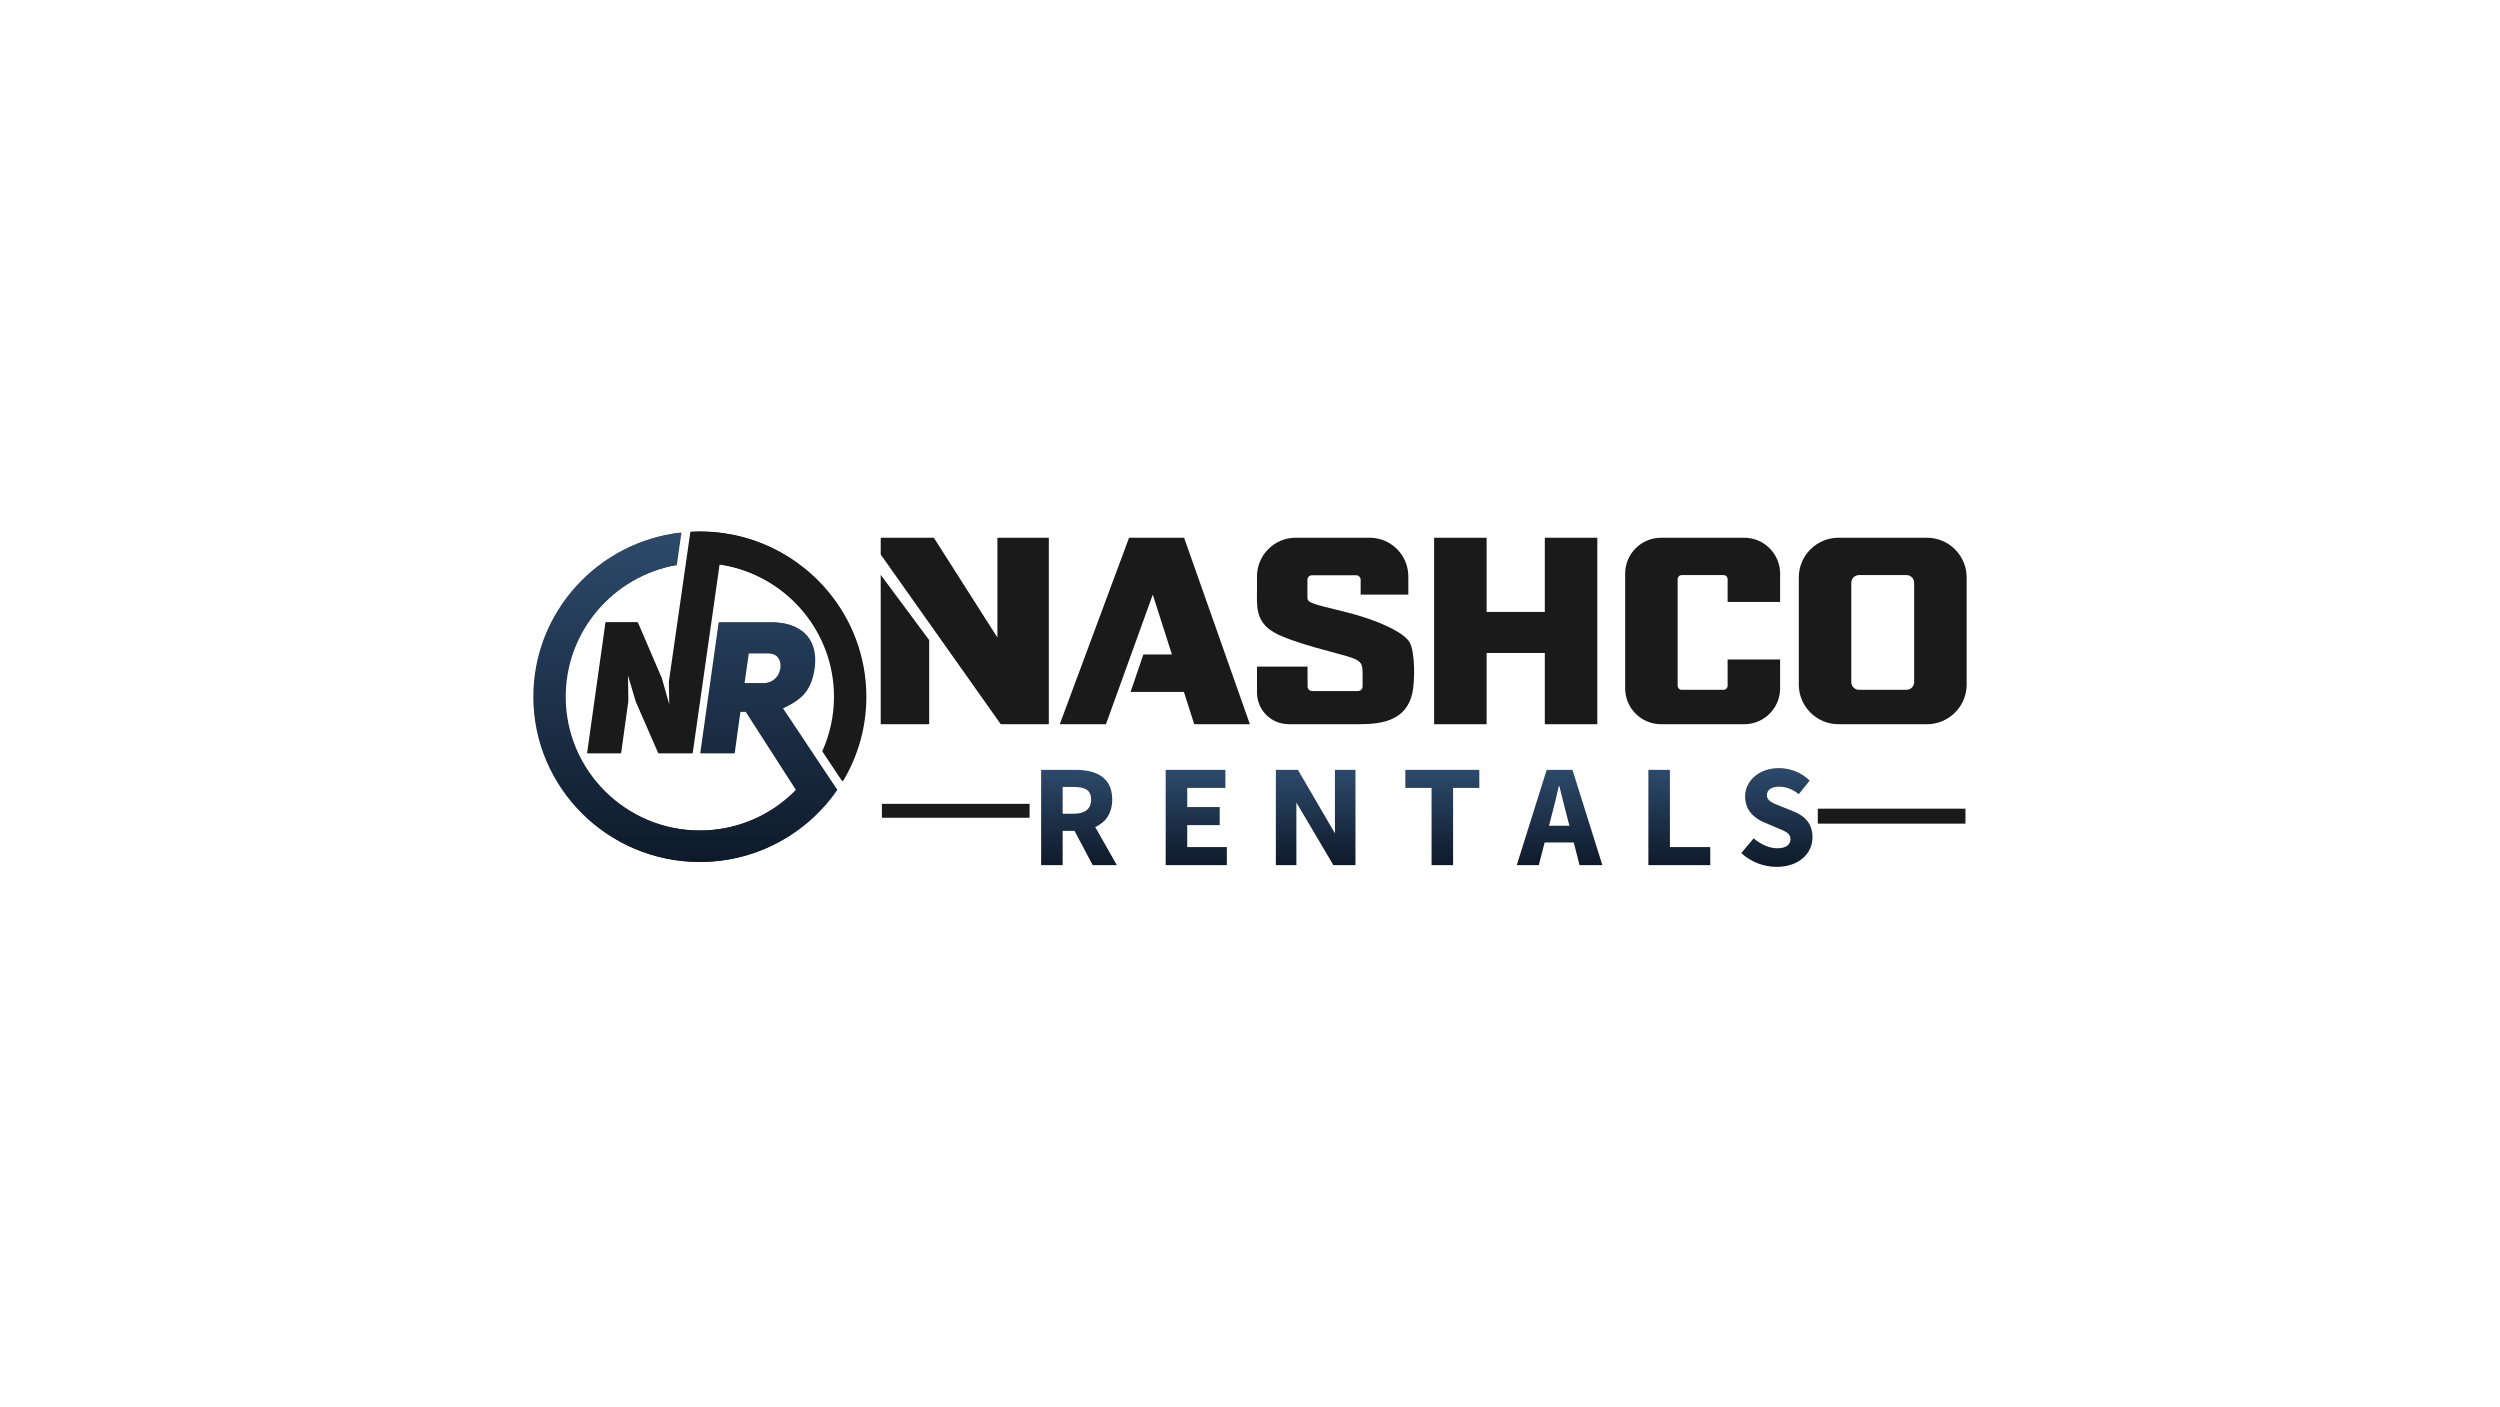
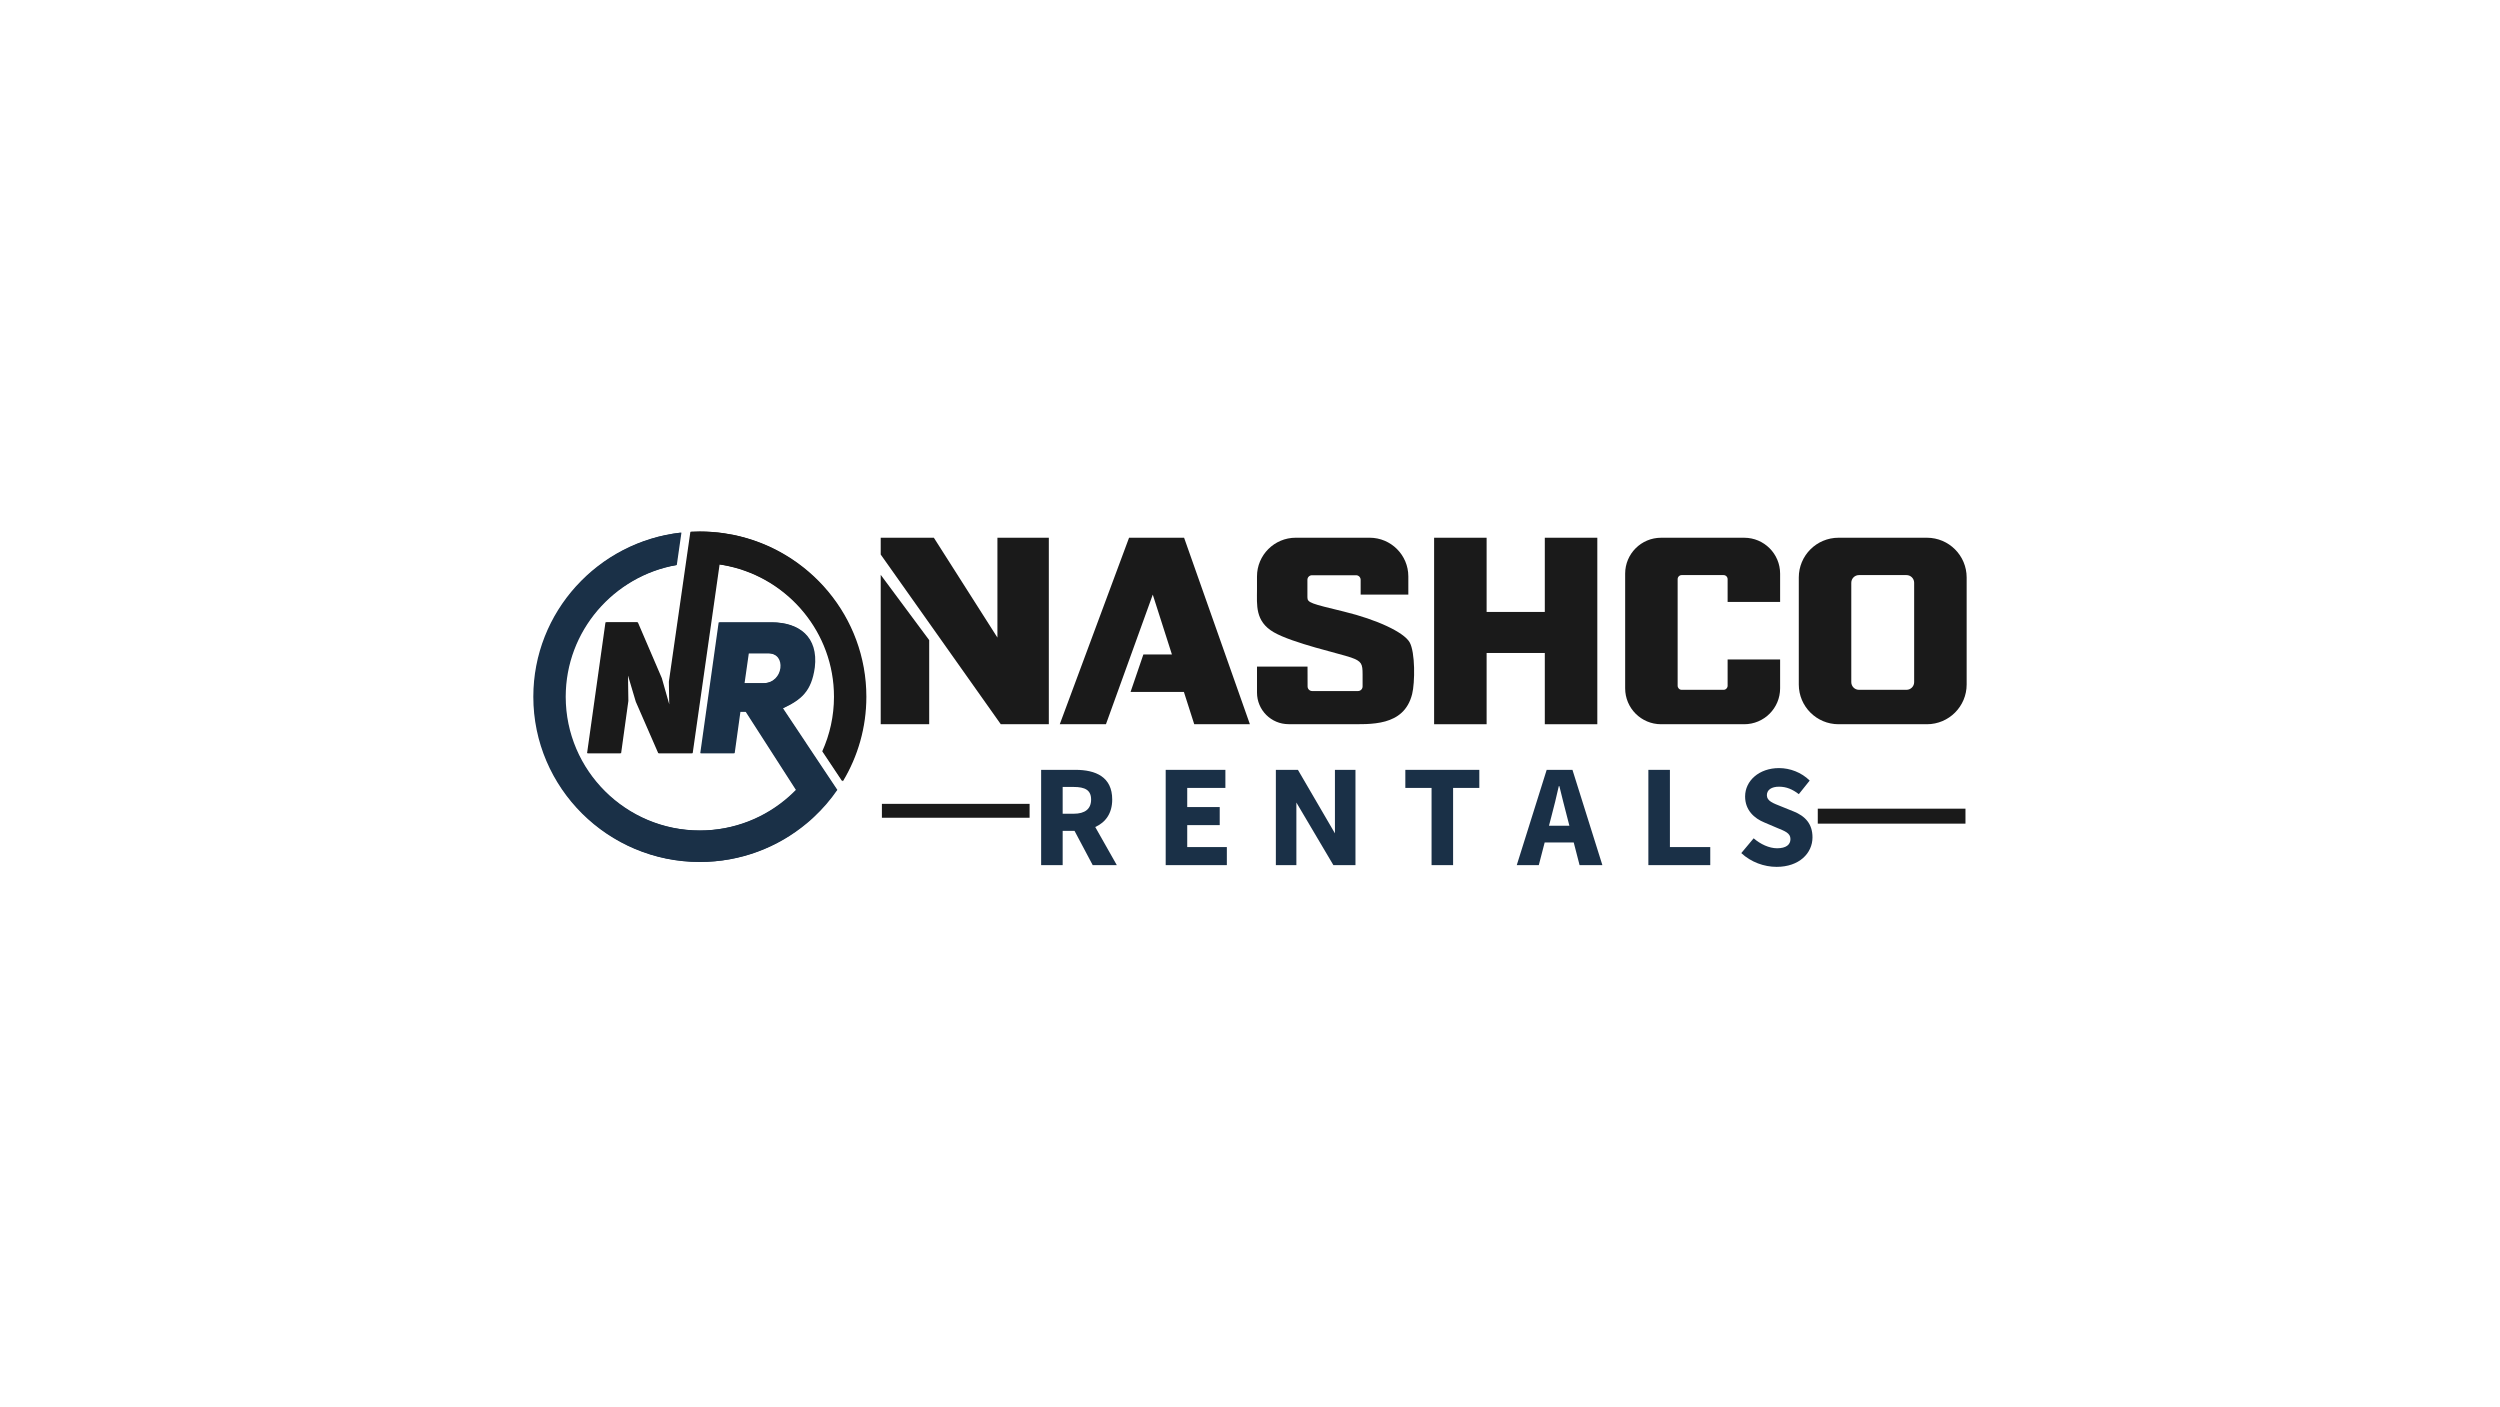
<svg xmlns="http://www.w3.org/2000/svg" id="Layer_1" version="1.1" viewBox="0 0 1920 1080">
  <defs>
    <linearGradient id="navyGrad" x1="0" y1="0" x2="0" y2="1">
-       <stop offset="0%" stop-color="#2D4A6B" />
-       <stop offset="100%" stop-color="#0E1A2A" />
+       <stop offset="0%" stop-color="#1A3047" />
+       <stop offset="100%" stop-color="#1A3047" />
    </linearGradient>
    <style>
      .st0 {
        fill: #1A1A1A;
      }

      .st1 {
        fill: url(#navyGrad);
      }

      .st2 {
        fill: url(#navyGrad);
      }
    </style>
  </defs>
  <g>
    <g>
      <g>
        <g>
          <polygon class="st0" points="713.62 556.17 713.62 491.62 676.39 441.47 676.39 556.17 713.62 556.17" />
          <polygon class="st0" points="766.02 412.98 766.02 489.67 717.2 412.98 676.39 412.98 676.39 425.88 768.57 556.17 805.5 556.17 805.5 412.98 766.02 412.98" />
        </g>
        <polygon class="st0" points="959.91 556.17 909.38 412.98 867.12 412.98 813.92 556.17 849.38 556.17 885.33 456.67 900.04 502.64 878.11 502.64 868.27 531.42 909.24 531.42 917.16 556.17 959.91 556.17" />
        <path class="st0" d="M1004.18,511.93h-38.8v19.99c0,13.39,10.85,24.24,24.24,24.24h45.17c17.49,0,43.44,2.06,49.73-23.11,2.19-8.74,2.43-32.12-1.94-39.78-4.37-7.65-24.9-17.37-50.4-23.56-25.5-6.19-28.09-6.8-28.09-10.99v-13.42c0-1.95,1.58-3.52,3.52-3.52h33.85c1.95,0,3.52,1.58,3.52,3.52v11.33h36.62v-13.92c0-16.43-13.32-29.74-29.74-29.74h-56.75c-16.43,0-29.74,13.32-29.74,29.74v10.28c0,11.48-1.61,24.17,12.84,32.55s51.13,16.52,59.39,19.43c8.26,2.91,8.87,4.98,8.87,13v9.23c0,1.95-1.58,3.52-3.52,3.52h-35.2c-1.94,0-3.52-1.57-3.52-3.51l-.05-15.28Z" />
        <path class="st0" d="M1381.47,443.5v82.19c0,16.86,13.66,30.52,30.52,30.52h67.88c16.86,0,30.52-13.66,30.52-30.52v-82.19c0-16.86-13.66-30.52-30.52-30.52h-67.88c-16.86,0-30.52,13.66-30.52,30.52ZM1421.79,523.89v-76.33c0-3.25,2.64-5.89,5.89-5.89h36.5c3.25,0,5.89,2.64,5.89,5.89v76.33c0,3.25-2.64,5.89-5.89,5.89h-36.5c-3.25,0-5.89-2.64-5.89-5.89Z" />
        <path class="st0" d="M1326.81,526.66c0,1.73-1.4,3.13-3.13,3.13h-32.12c-1.73,0-3.13-1.4-3.13-3.13v-81.86c0-1.73,1.4-3.13,3.13-3.13h32.12c1.73,0,3.13,1.4,3.13,3.13v17.46h40.32v-21.7c0-15.23-12.35-27.57-27.57-27.57h-63.87c-15.23,0-27.57,12.35-27.57,27.57v88.08c0,15.23,12.35,27.57,27.57,27.57h63.87c15.23,0,27.57-12.35,27.57-27.57v-22.17h-40.32v20.19Z" />
        <polygon class="st0" points="1186.41 412.98 1186.41 469.97 1141.72 469.97 1141.72 412.98 1101.4 412.98 1101.4 556.21 1141.72 556.21 1141.72 501.49 1186.41 501.49 1186.41 556.21 1226.74 556.21 1226.74 412.98 1186.41 412.98" />
      </g>
      <g>
        <path class="st1" d="M854.18,614.03c0-17.4-12.72-22.79-28.24-22.79h-26.35v73.18h16.54v-26.33h9.1l13.97,26.33h18.51l-16.56-29.27c7.82-3.53,13.03-10.36,13.03-21.12ZM816.13,604.38h8.46c8.7,0,13.38,2.42,13.38,9.65s-4.67,10.92-13.38,10.92h-8.46v-20.57Z" />
        <polygon class="st1" points="911.79 633.69 936.74 633.69 936.74 619.82 911.79 619.82 911.79 605.12 941.1 605.12 941.1 591.25 895.25 591.25 895.25 664.42 942.22 664.42 942.22 650.55 911.79 650.55 911.79 633.69" />
        <polygon class="st1" points="1041 591.24 1041 664.42 1024.04 664.42 995.62 616.35 995.62 664.42 979.86 664.42 979.86 591.24 996.8 591.24 1025.23 640.01 1025.23 591.24 1041 591.24" />
        <polygon class="st1" points="1079.3 605.12 1099.44 605.12 1099.44 664.42 1115.98 664.42 1115.98 605.12 1136.12 605.12 1136.12 591.25 1079.3 591.25 1079.3 605.12" />
        <path class="st1" d="M1187.85,591.25l-22.98,73.18h16.92l4.52-17.43h22.31l4.5,17.43h17.51l-22.98-73.18h-19.8ZM1189.63,634.14l1.76-6.77c2.03-7.32,3.99-15.88,5.76-23.6h.45c1.95,7.63,3.91,16.29,5.94,23.6l1.75,6.77h-15.66Z" />
        <polygon class="st1" points="1282.49 591.25 1265.95 591.25 1265.95 664.42 1313.48 664.42 1313.48 650.55 1282.49 650.55 1282.49 591.25" />
        <path class="st1" d="M1377.46,623.18l-9.33-3.78c-6.39-2.54-11.17-4.17-11.17-8.66,0-4.19,3.63-6.56,9.34-6.56s10.37,2.03,15.19,5.73l8.35-10.43c-6.3-6.27-15.11-9.59-23.54-9.59-15.23,0-26.06,9.68-26.06,21.81,0,10.63,7.19,16.86,14.77,19.95l9.51,4.05c6.39,2.63,10.55,4.11,10.55,8.71,0,4.34-3.38,7.06-10.29,7.06-6.02,0-12.77-3.12-17.97-7.65l-9.5,11.35c7.46,6.97,17.58,10.58,27.11,10.58,17.44,0,27.57-10.53,27.57-22.68,0-10.34-5.58-16.29-14.52-19.91Z" />
      </g>
    </g>
    <g>
      <rect class="st0" x="677.3" y="617.36" width="113.43" height="10.67" />
      <rect class="st0" x="1396.05" y="621.06" width="113.43" height="11.5" />
    </g>
  </g>
  <g>
    <path class="st2" d="M618.56,570.7l-17.8-26.71c13.85-6.53,21.84-12.78,24.41-31.37,2.85-23.57-11.99-34.64-32.84-34.64h-40.4l-14.13,100.5h25.83l4.43-31.94h4.56l28.56,44.42,10.07,15.67c-1.72,1.76-3.51,3.46-5.35,5.1-18.27,16.22-42.36,26.1-68.73,26.1-56.96,0-103.3-46.08-103.3-102.72,0-50.54,36.9-92.68,85.31-101.18l3.57-24.89c-63.58,7.15-113.16,60.96-113.16,126.07,0,69.95,57.24,126.86,127.58,126.86,31.17,0,59.77-11.18,81.94-29.71,1.88-1.56,3.72-3.18,5.5-4.86,6.69-6.25,12.69-13.22,17.88-20.77l-14.76-22.14-9.19-13.78ZM599.33,513.04c-.7,5.82-5.28,11.64-13.13,11.64h-14.98l3.28-22.99h14.99c7.56,0,10.56,5.25,9.84,11.36Z" />
    <path class="st0" d="M562.66,410.76c-2.38-.47-4.77-.89-7.19-1.23-5.97-.86-12.08-1.3-18.28-1.3-2.34,0-4.67.06-6.98.19l-3.51,24.48-3.47,24.21-9.54,66.42.28,17.32-.57.14-5.71-20.16-18.41-42.87h-24.28l-14.13,100.5h25.55l5.57-40.17-.29-19.44.57-.14,6,20.16,17.27,39.6h25.84l17.64-123.68,3.04-21.36c2.43.35,4.82.78,7.19,1.3,46.41,10.07,81.25,51.25,81.25,100.37,0,14.92-3.22,29.09-9,41.9l15.29,22.96c11.42-18.98,17.98-41.17,17.98-64.85,0-61.29-43.92-112.57-102.11-124.34Z" />
  </g>
  <g>
    <path class="st1" d="M619.16,570.7l-17.8-26.71c13.85-6.53,21.84-12.78,24.41-31.37,2.85-23.57-11.99-34.64-32.84-34.64h-40.4l-14.13,100.5h25.83l4.43-31.94h4.56l28.56,44.42,10.07,15.67c-1.72,1.76-3.51,3.46-5.35,5.1-18.27,16.22-42.36,26.1-68.73,26.1-56.96,0-103.3-46.08-103.3-102.72,0-50.54,36.9-92.68,85.31-101.18l3.57-24.89c-63.58,7.15-113.16,60.96-113.16,126.07,0,69.95,57.24,126.86,127.58,126.86,31.17,0,59.77-11.18,81.94-29.71,1.88-1.56,3.72-3.18,5.5-4.86,6.69-6.25,12.69-13.22,17.88-20.77l-14.76-22.14-9.19-13.78ZM599.93,513.04c-.7,5.82-5.28,11.64-13.13,11.64h-14.98l3.28-22.99h14.99c7.56,0,10.56,5.25,9.84,11.36Z" />
    <path class="st0" d="M563.26,410.76c-2.38-.47-4.77-.89-7.19-1.23-5.97-.86-12.08-1.3-18.28-1.3-2.34,0-4.67.06-6.98.19l-3.51,24.48-3.47,24.21-9.54,66.42.28,17.32-.57.14-5.71-20.16-18.41-42.87h-24.28l-14.13,100.5h25.55l5.57-40.17-.29-19.44.57-.14,6,20.16,17.27,39.6h25.84l17.64-123.68,3.04-21.36c2.43.35,4.82.78,7.19,1.3,46.41,10.07,81.25,51.25,81.25,100.37,0,14.92-3.22,29.09-9,41.9l15.29,22.96c11.42-18.98,17.98-41.17,17.98-64.85,0-61.29-43.92-112.57-102.11-124.34Z" />
  </g>
</svg>
